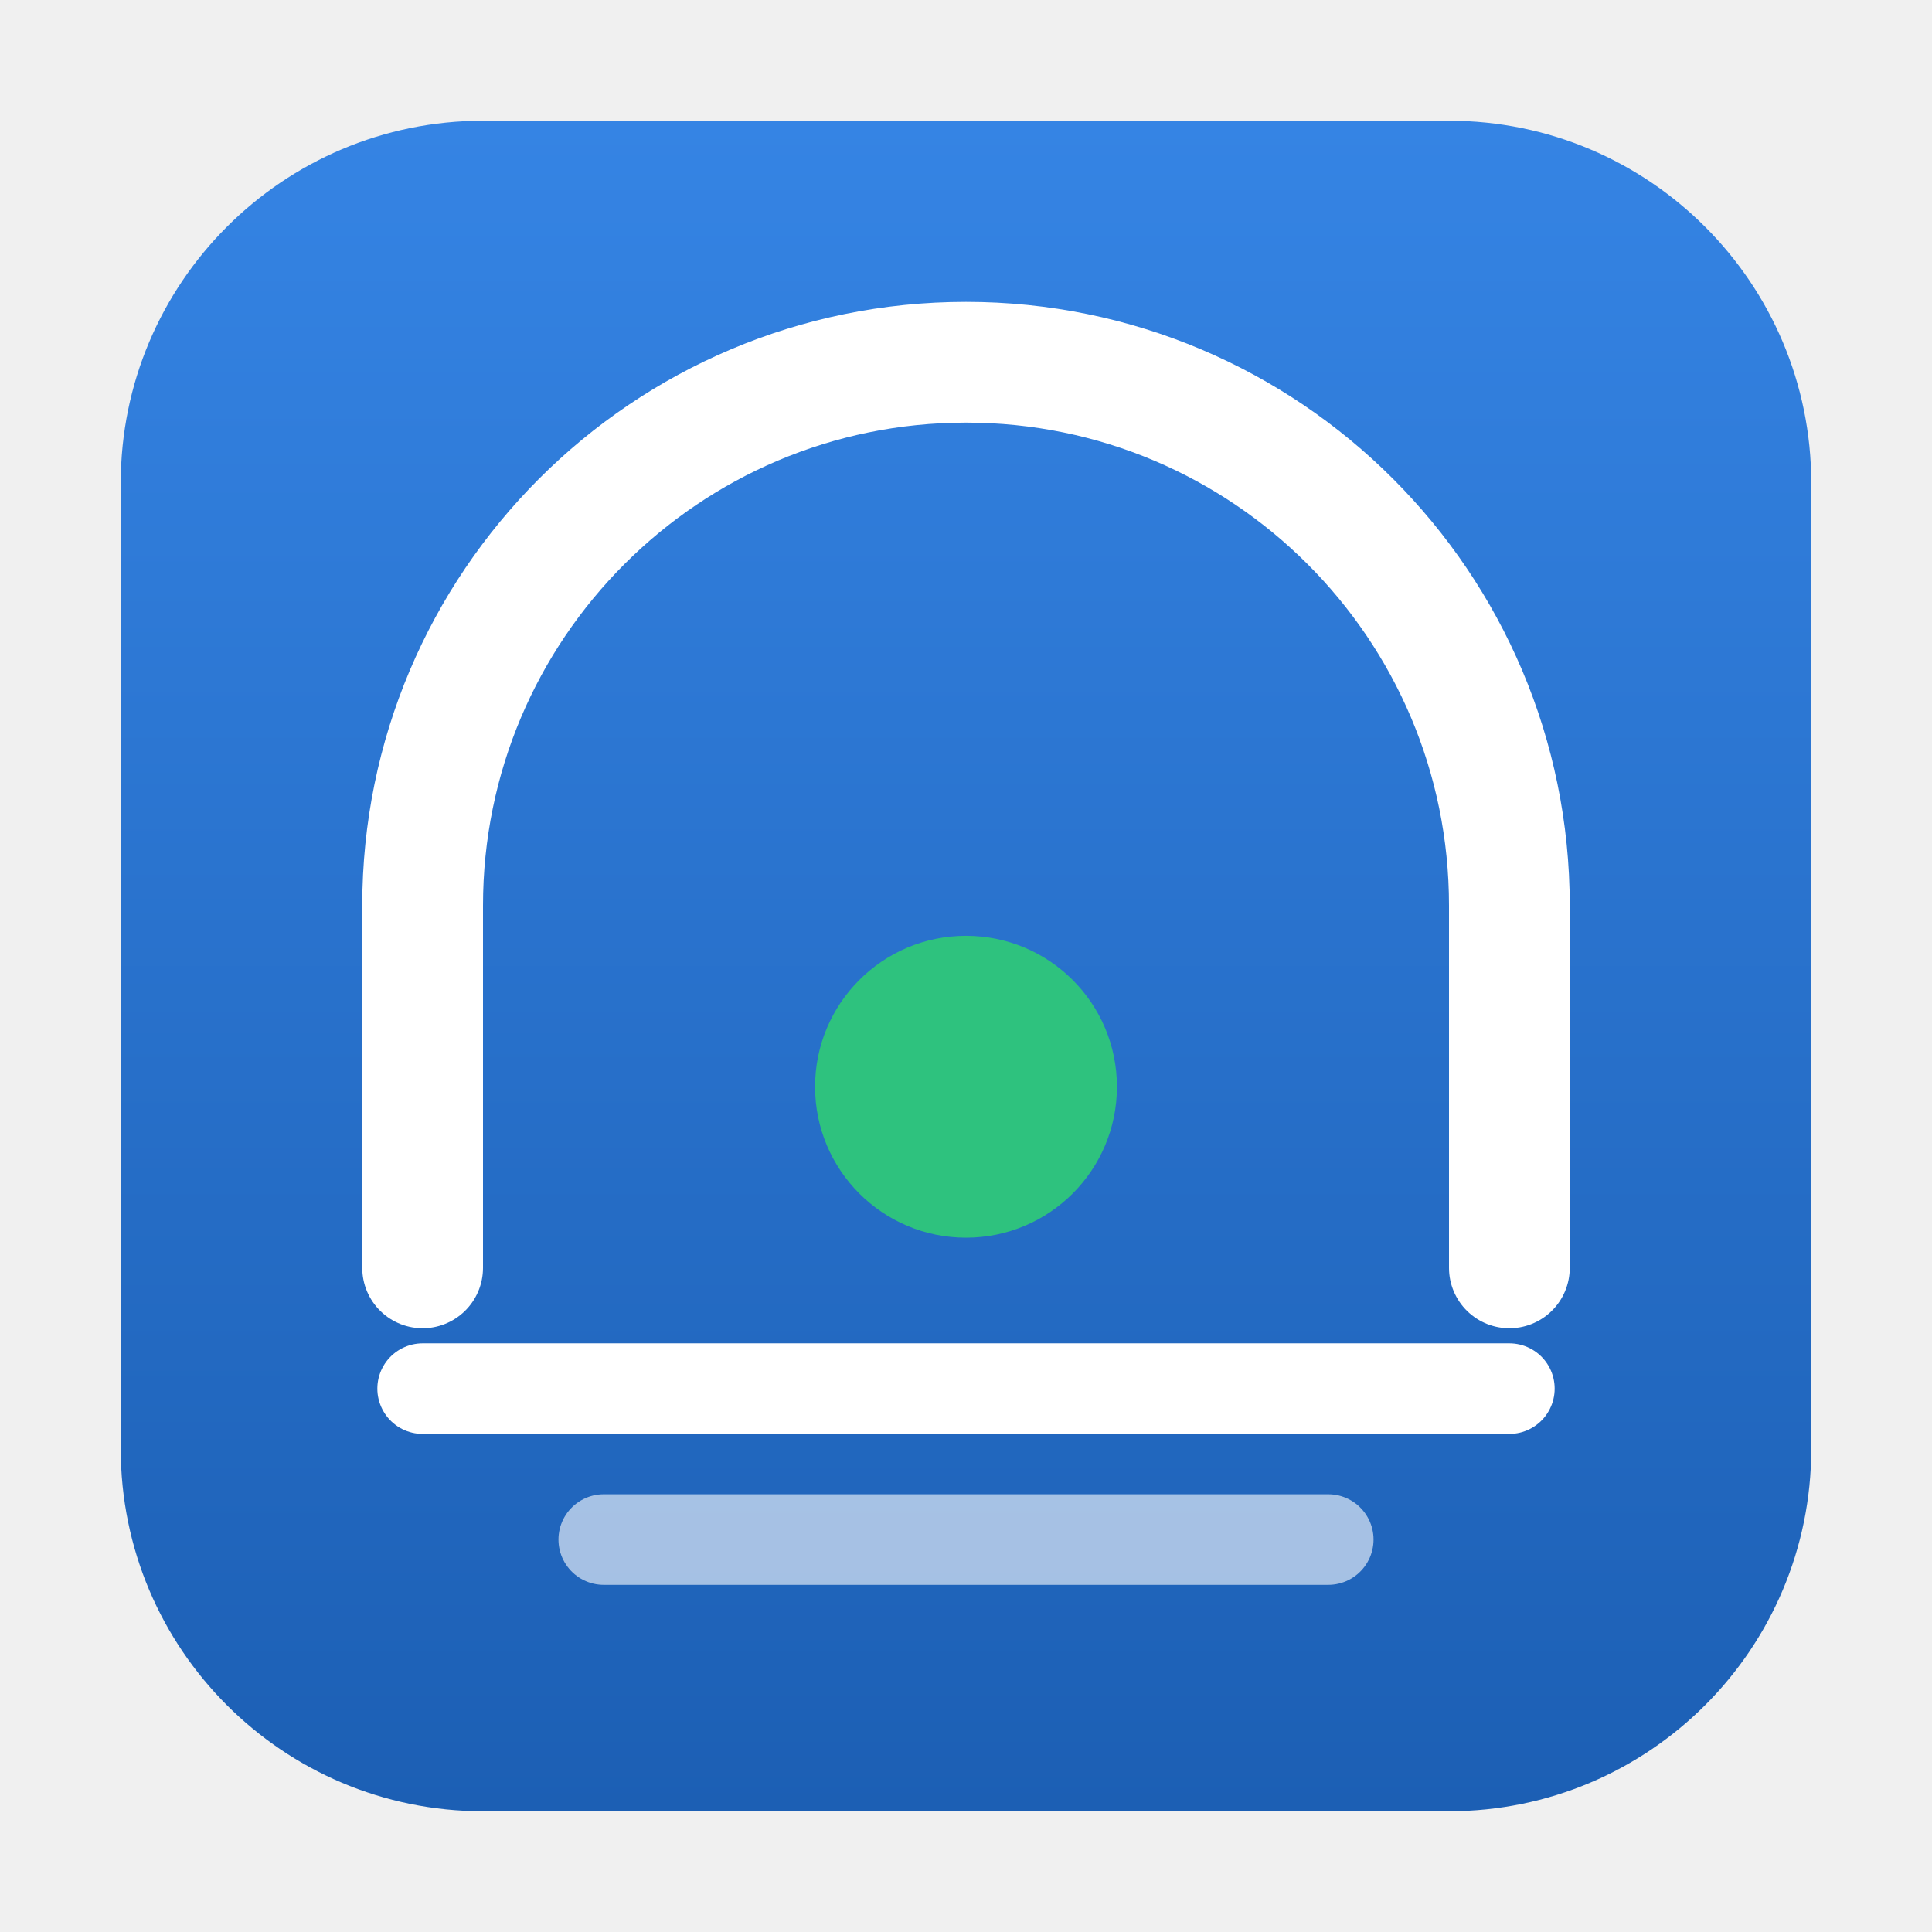
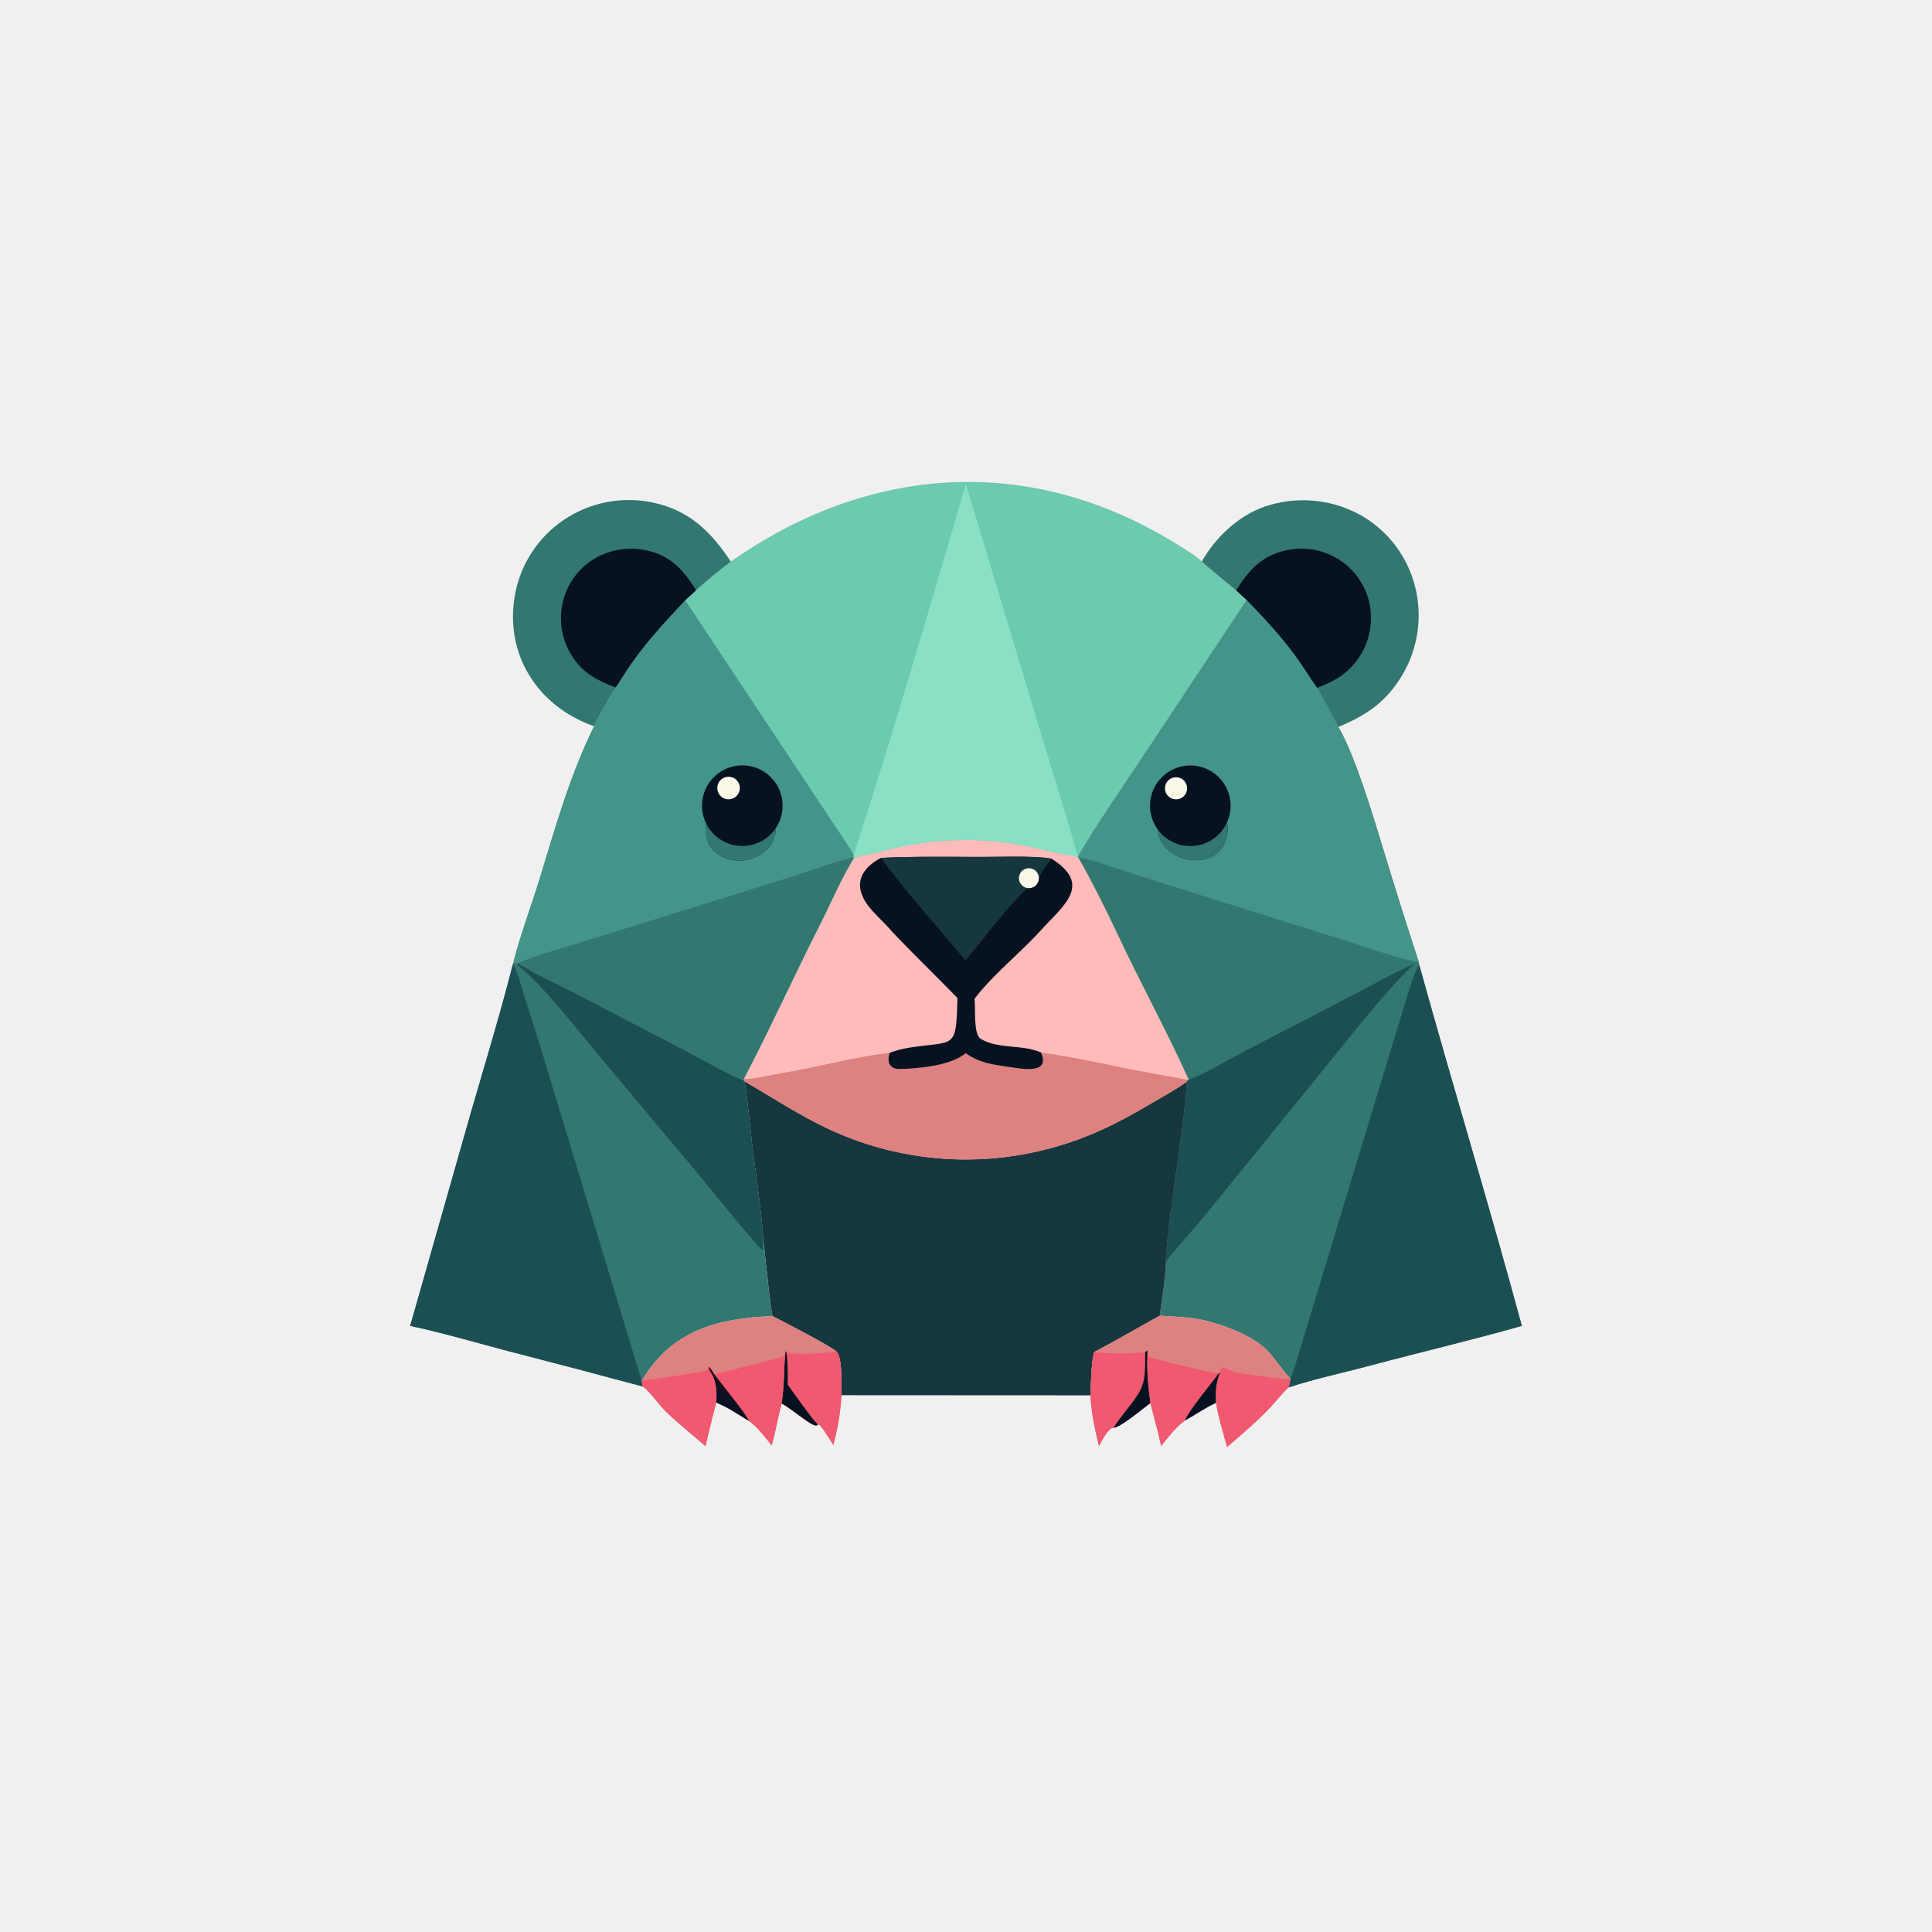
- <svg xmlns="http://www.w3.org/2000/svg" width="128" height="128" viewBox="0 0 128 128">
+ <svg xmlns="http://www.w3.org/2000/svg" width="1024" height="1024" viewBox="0 0 1024 1024">
+   <path fill="#FEBBB9" d="M387.356 297.682C460.573 246.263 545.672 240.445 622.715 287.813C626.896 290.384 633.652 294.329 636.925 297.664C642.885 302.939 649.099 307.816 655.194 312.922L660.817 318.076C670.096 327.571 678.489 336.621 686.397 347.323C690.612 353.029 694.123 358.974 698.111 364.578C702.029 371.091 705.766 378.523 709.331 385.302C718.251 400.373 727.98 433.295 733.087 449.991C739.182 470.035 745.476 490.018 751.969 509.937L752.257 511.521C769.905 575.298 789.376 638.926 806.584 702.737C780.027 710.285 752.757 716.673 726.057 723.817C711.866 727.614 696.753 730.802 682.871 735.381C683.394 733.955 683.636 732.513 683.947 731.025L683.928 730.656C680.827 727.579 675.99 720.57 672.644 716.772C664.768 707.834 647.258 701.646 635.966 699.27C630.699 698.162 620.225 697.689 614.68 697.348C603.353 703.597 591.37 710.621 580.01 716.558C578.438 720.34 578.204 734.575 577.92 739.543L446.02 739.476C446.043 736.506 446.015 733.535 445.937 730.566C445.823 726.85 445.855 718.64 443.139 716.072C436.874 711.65 416.759 701.298 409.475 697.602C407.731 688.48 407.092 678.868 405.938 669.653C405.447 665.734 405.237 661.017 404.38 657.25C404.864 653.124 400.709 622.13 399.745 615.232C397.939 602.312 396.646 585.799 394.659 573.197L394.085 572.643C388.901 570.992 368.606 559.659 362.565 556.567L305.311 526.698C296.646 522.203 282.27 515.528 274.365 510.504L273.974 510.596L272.131 510.083C275.717 495.53 281.732 479.777 286.141 465.33C294.445 438.121 302.22 410.517 314.87 384.926C315.636 382.31 324.541 367.044 326.298 364.38C327.905 362.146 329.565 359.382 331.074 357.024C340.261 342.667 351.507 330.533 363.177 318.145C365.162 316.423 367.079 314.582 368.997 312.783C374.882 307.471 381.008 302.432 387.356 297.682Z" />
+   <path fill="#6BCAAF" d="M387.356 297.682C460.573 246.263 545.672 240.445 622.715 287.813C626.896 290.384 633.652 294.329 636.925 297.664C642.885 302.939 649.099 307.816 655.194 312.922L660.817 318.076L605.351 401.613C593.73 419.113 582.041 435.759 571.424 453.922L571.596 454.548C566.687 452.683 561.419 452.66 556.523 451.313C526.618 443.09 495.643 443.15 465.792 451.652C462.602 452.561 455.036 453.532 452.521 454.786C445.599 466.102 440.439 478.531 434.447 490.346C420.717 517.418 408.239 544.958 394.194 571.885L394.085 572.643C388.901 570.992 368.606 559.659 362.565 556.567L305.311 526.698C296.646 522.203 282.27 515.528 274.365 510.504L273.974 510.596L272.131 510.083C275.717 495.53 281.732 479.777 286.141 465.33C294.445 438.121 302.22 410.517 314.87 384.926C315.636 382.31 324.541 367.044 326.298 364.38C327.905 362.146 329.565 359.382 331.074 357.024C340.261 342.667 351.507 330.533 363.177 318.145C365.162 316.423 367.079 314.582 368.997 312.783C374.882 307.471 381.008 302.432 387.356 297.682Z" />
+   <path fill="#429588" d="M363.177 318.145L424.587 410.651L442.924 438.319C445.425 442.096 450.526 449.379 452.457 453.079L452.496 454.462L452.521 454.786C445.599 466.102 440.439 478.531 434.447 490.346C420.717 517.418 408.239 544.958 394.194 571.885L394.085 572.643C388.901 570.992 368.606 559.659 362.565 556.567L305.311 526.698C296.646 522.203 282.27 515.528 274.365 510.504L273.974 510.596L272.131 510.083C275.717 495.53 281.732 479.777 286.141 465.33C294.445 438.121 302.22 410.517 314.87 384.926C315.636 382.31 324.541 367.044 326.298 364.38C327.905 362.146 329.565 359.382 331.074 357.024C340.261 342.667 351.507 330.533 363.177 318.145Z" />
+   <path fill="#327770" d="M274.365 510.504C277.76 508.756 289.4 505.092 293.22 503.924L319.626 495.833L420.836 464.311C426.437 462.585 448.54 454.778 452.496 454.462L452.521 454.786C445.599 466.102 440.439 478.531 434.447 490.346C420.717 517.418 408.239 544.958 394.194 571.885L394.085 572.643C388.901 570.992 368.606 559.659 362.565 556.567L305.311 526.698C296.646 522.203 282.27 515.528 274.365 510.504Z" />
+   <path fill="#071221" d="M374.25 436.42C369.702 427.121 372.474 415.899 380.829 409.788C389.185 403.677 400.719 404.434 408.203 411.586C415.687 418.737 416.968 430.225 411.243 438.849C411.008 455.089 388.806 461.695 378.214 450.729C374.172 446.543 374.033 441.87 374.25 436.42Z" />
+   <path fill="#327770" d="M374.25 436.42C377.614 443.298 384.402 447.851 392.043 448.352C399.683 448.854 407.008 445.229 411.243 438.849C411.008 455.089 388.806 461.695 378.214 450.729C374.172 446.543 374.033 441.87 374.25 436.42Z" />
+   <path fill="#FAF8E9" d="M385.24 411.769C388.47 411.265 391.506 413.448 392.057 416.671C392.608 419.894 390.468 422.961 387.254 423.558C385.133 423.951 382.965 423.173 381.579 421.52C380.193 419.866 379.805 417.595 380.564 415.576C381.322 413.557 383.109 412.102 385.24 411.769Z" />
+   <path fill="#89E0C4" d="M452.457 453.079C473.288 389.176 492.969 321.217 511.931 256.608L554.199 396.856L566.987 438.72C567.853 441.538 570.671 452.174 571.424 453.922L571.596 454.548C566.687 452.683 561.419 452.66 556.523 451.313C526.618 443.09 495.643 443.15 465.792 451.652C462.602 452.561 455.036 453.532 452.521 454.786L452.496 454.462L452.457 453.079Z" />
+   <path fill="#327770" d="M660.817 318.076C670.096 327.571 678.489 336.621 686.397 347.323C690.612 353.029 694.123 358.974 698.111 364.578C702.029 371.091 705.766 378.523 709.331 385.302C718.251 400.373 727.98 433.295 733.087 449.991C739.182 470.035 745.476 490.018 751.969 509.937L752.257 511.521C769.905 575.298 789.376 638.926 806.584 702.737C780.027 710.285 752.757 716.673 726.057 723.817C711.866 727.614 696.753 730.802 682.871 735.381C683.394 733.955 683.636 732.513 683.947 731.025L683.928 730.656C680.827 727.579 675.99 720.57 672.644 716.772C664.768 707.834 647.258 701.646 635.966 699.27C630.699 698.162 620.225 697.689 614.68 697.348C615.836 689.016 617.731 677.206 617.996 668.861C617.793 663.701 619.551 650.321 620.246 644.814C622.374 627.954 625.009 610.931 627.105 594.066C627.679 589.442 629.184 577.638 628.82 573.461L629.686 572.345L630.07 572.248C618.479 546.587 604.645 521.318 592.637 495.79C586.203 482.111 579.165 468.002 571.755 454.865L571.596 454.548L571.424 453.922C582.041 435.759 593.73 419.113 605.351 401.613L660.817 318.076Z" />
+   <path fill="#429588" d="M660.817 318.076C670.096 327.571 678.489 336.621 686.397 347.323C690.612 353.029 694.123 358.974 698.111 364.578C702.029 371.091 705.766 378.523 709.331 385.302C718.251 400.373 727.98 433.295 733.087 449.991C739.182 470.035 745.476 490.018 751.969 509.937C747.04 509.982 718.731 500.352 712.221 498.295L621.56 469.8L589.683 459.645C586.42 458.606 574.289 454.131 571.755 454.865L571.596 454.548L571.424 453.922C582.041 435.759 593.73 419.113 605.351 401.613L660.817 318.076Z" />
+   <path fill="#071221" d="M613.768 439.842C607.533 431.482 608.246 419.843 615.455 412.306C622.663 404.77 634.26 403.54 642.888 409.397C651.517 415.254 654.655 426.486 650.312 435.967C651.228 439.474 650.334 444.949 648.508 448.051C640.163 462.229 615.021 456.022 613.768 439.842Z" />
+   <path fill="#327770" d="M650.312 435.967C651.228 439.474 650.334 444.949 648.508 448.051C640.163 462.229 615.021 456.022 613.768 439.842C618.278 445.889 625.643 449.109 633.144 448.314C640.645 447.518 647.171 442.825 650.312 435.967Z" />
+   <path fill="#FAF8E9" d="M621.521 412.23C624.585 411.242 627.873 412.907 628.891 415.961C629.908 419.015 628.275 422.319 625.231 423.365C622.145 424.426 618.786 422.766 617.755 419.67C616.723 416.574 618.416 413.232 621.521 412.23Z" />
+   <path fill="#1C4F54" d="M752.257 511.521C769.905 575.298 789.376 638.926 806.584 702.737C780.027 710.285 752.757 716.673 726.057 723.817C711.866 727.614 696.753 730.802 682.871 735.381C683.394 733.955 683.636 732.513 683.947 731.025L683.928 730.656C685.453 727.451 687.828 719.157 688.941 715.511L696.922 689.243L731.628 574.705L743.163 536.755C744.579 532.138 749.682 513.937 752.257 511.521Z" />
+   <path fill="#1C4F54" d="M630.07 572.248C637.822 569.545 652.272 561.05 660.093 556.945L717.301 527.296C725.241 523.168 741.994 513.9 749.554 510.928C735.116 524.296 716.181 548.718 703.3 564.585L638.022 644.963C634.997 648.688 619.261 666.139 617.996 668.861C617.793 663.701 619.551 650.321 620.246 644.814C622.374 627.954 625.009 610.931 627.105 594.066C627.679 589.442 629.184 577.638 628.82 573.461L629.686 572.345L630.07 572.248Z" />
+   <path fill="#15373D" d="M394.659 573.197C408.939 581.45 423.175 590.776 437.97 597.844C474.993 615.488 517.106 619.306 556.697 608.606C576.557 603.294 592.075 595.534 609.739 585.101C616.115 581.335 622.78 577.805 628.82 573.461C629.184 577.638 627.679 589.442 627.105 594.066C625.009 610.931 622.374 627.954 620.246 644.814C619.551 650.321 617.793 663.701 617.996 668.861C617.731 677.206 615.836 689.016 614.68 697.348C603.353 703.597 591.37 710.621 580.01 716.558C578.438 720.34 578.204 734.575 577.92 739.543L446.02 739.476C446.043 736.506 446.015 733.535 445.937 730.566C445.823 726.85 445.855 718.64 443.139 716.072C436.874 711.65 416.759 701.298 409.475 697.602C407.731 688.48 407.092 678.868 405.938 669.653C405.447 665.734 405.237 661.017 404.38 657.25C404.864 653.124 400.709 622.13 399.745 615.232C397.939 602.312 396.646 585.799 394.659 573.197Z" />
+   <path fill="#DD8181" d="M551.755 557.839C573.013 560.718 593.273 565.959 614.381 569.56C619.495 570.432 624.602 571.312 629.686 572.345L628.82 573.461C622.78 577.805 616.115 581.335 609.739 585.101C592.075 595.534 576.557 603.294 556.697 608.606C517.106 619.306 474.993 615.488 437.97 597.844C423.175 590.776 408.939 581.45 394.659 573.197L394.085 572.643L394.194 571.885C398.827 572.196 409.897 569.479 414.926 568.663C433.036 565.725 453.402 560.026 471.461 558.062C469.98 563.065 471.548 566.709 476.843 566.598C487.132 566.383 504.092 564.804 511.838 558.213C519.508 563.691 526.844 564.317 535.935 565.687C542.317 566.648 556.869 569.263 551.755 557.839Z" />
+   <path fill="#071221" d="M466.904 454.701C484.3 453.865 502.124 454.159 519.585 454.205C529.398 454.231 548.143 453.477 557.287 455.099C579.388 469.029 563.48 479.998 551.543 493.216C540.906 504.996 525.869 516.899 516.497 529.425C517.168 534.438 515.755 548.147 519.817 550.618C528.998 556.204 541.779 553.409 551.755 557.839C556.869 569.263 542.317 566.648 535.935 565.687C526.844 564.317 519.508 563.691 511.838 558.213C504.092 564.804 487.132 566.383 476.843 566.598C471.548 566.709 469.98 563.065 471.461 558.062C474.812 556.781 478.288 555.856 481.832 555.302C506.153 551.453 506.814 556.972 507.456 528.96C496.085 517.203 484.157 505.777 472.902 493.888C468.424 488.392 460.897 482.521 457.683 476.164C452.554 466.02 458.801 458.994 466.904 454.701Z" />
+   <path fill="#15373D" d="M466.904 454.701C484.3 453.865 502.124 454.159 519.585 454.205C529.398 454.231 548.143 453.477 557.287 455.099C554.792 458.461 551.263 462.534 550.508 466.509C550.097 468.514 548.563 470.102 546.573 470.582C545.917 470.666 544.31 470.848 543.838 471.306C533.064 481.766 521.235 497.748 511.735 509.115C497.84 492.253 479.379 471.951 466.904 454.701Z" />
+   <path fill="#FAF8E9" d="M546.573 470.582C544.29 471.132 541.918 470.109 540.752 468.071C539.586 466.032 539.906 463.469 541.538 461.78C543.169 460.091 545.72 459.683 547.798 460.778C549.875 461.873 550.979 464.208 550.508 466.509C550.097 468.514 548.563 470.102 546.573 470.582Z" />
+   <path fill="#327770" d="M271.825 511.089L272.131 510.083L273.974 510.596L274.365 510.504C282.27 515.528 296.646 522.203 305.311 526.698L362.565 556.567C368.606 559.659 388.901 570.992 394.085 572.643L394.659 573.197C396.646 585.799 397.939 602.312 399.745 615.232C400.709 622.13 404.864 653.124 404.38 657.25C405.237 661.017 405.447 665.734 405.938 669.653C407.092 678.868 407.731 688.48 409.475 697.602C380.555 698.622 356.062 705.106 340.343 731.511L340.001 731.464L340.773 734.894C316.981 728.492 293.153 722.223 269.291 716.088C253.209 711.854 233.409 706.093 217.405 702.75L249.3 590.662C256.762 564.827 265.23 537.119 271.825 511.089Z" />
+   <path fill="#1C4F54" d="M217.405 702.75L249.3 590.662C256.762 564.827 265.23 537.119 271.825 511.089C273.91 513.3 277.136 525.666 278.389 529.534C283.9 546.504 289.184 563.547 294.24 580.658L340.001 731.464L340.773 734.894C316.981 728.492 293.153 722.223 269.291 716.088C253.209 711.854 233.409 706.093 217.405 702.75Z" />
+   <path fill="#1C4F54" d="M274.365 510.504C282.27 515.528 296.646 522.203 305.311 526.698L362.565 556.567C368.606 559.659 388.901 570.992 394.085 572.643L394.659 573.197C396.646 585.799 397.939 602.312 399.745 615.232C400.709 622.13 404.864 653.124 404.38 657.25C404.054 658.518 404.391 660.8 404.262 662.561C402.223 662.017 374.697 627.811 370.926 623.277L318.379 560.61C305.52 545.193 293.28 529.061 278.721 515.173C277.275 513.794 274.602 512.166 273.974 510.596L274.365 510.504Z" />
+   <path fill="#327770" d="M314.87 384.926C284.807 374.391 267.061 346.491 273.04 314.743C276.068 298.699 285.413 284.543 298.976 275.454C312.618 266.297 329.356 262.98 345.459 266.242C364.981 270.196 376.73 281.546 387.356 297.682C381.008 302.432 374.882 307.471 368.997 312.783C367.079 314.582 365.162 316.423 363.177 318.145C351.507 330.533 340.261 342.667 331.074 357.024C329.565 359.382 327.905 362.146 326.298 364.38C324.541 367.044 315.636 382.31 314.87 384.926Z" />
+   <path fill="#071221" d="M326.298 364.38C316.717 360.651 309.47 357.138 303.542 348.285C298.075 340.09 296.097 330.055 298.047 320.4C299.897 310.818 305.523 302.384 313.66 296.997C322.17 291.448 332.546 289.532 342.477 291.677C355.786 294.536 361.966 301.987 368.997 312.783C367.079 314.582 365.162 316.423 363.177 318.145C351.507 330.533 340.261 342.667 331.074 357.024C329.565 359.382 327.905 362.146 326.298 364.38Z" />
+   <path fill="#327770" d="M636.925 297.664C644.647 284.039 657.996 271.77 673.33 267.562C689.63 262.92 707.112 265.025 721.843 273.404C735.705 281.5 745.784 294.77 749.864 310.295C754.124 326.408 751.717 343.558 743.186 357.875C734.775 372.016 724.148 379.185 709.331 385.302C705.766 378.523 702.029 371.091 698.111 364.578C694.123 358.974 690.612 353.029 686.397 347.323C678.489 336.621 670.096 327.571 660.817 318.076L655.194 312.922C649.099 307.816 642.885 302.939 636.925 297.664Z" />
+   <path fill="#071221" d="M655.194 312.922C661.768 302.33 668.587 294.674 681.274 291.757C691.046 289.461 701.332 291.227 709.778 296.652C718.069 301.947 723.877 310.359 725.891 319.988C727.891 329.761 725.932 339.928 720.443 348.258C714.784 356.813 707.446 361.041 698.111 364.578C694.123 358.974 690.612 353.029 686.397 347.323C678.489 336.621 670.096 327.571 660.817 318.076L655.194 312.922Z" />
+   <path fill="#DD8181" d="M614.68 697.348C620.225 697.689 630.699 698.162 635.966 699.27C647.258 701.646 664.768 707.834 672.644 716.772C675.99 720.57 680.827 727.579 683.928 730.656L683.947 731.025C683.636 732.513 683.394 733.955 682.871 735.381C680.374 737.862 678.168 740.401 675.866 743.058C668.335 751.753 659.045 759.41 650.395 766.97C648.566 760.507 645.463 750.003 644.524 743.512C637.878 746.62 634.212 749.491 628.081 752.884C623.074 756.451 619.316 761.614 615.421 766.397C614.166 760.001 611.351 750.343 609.738 743.616C606.069 746.32 593.659 756.748 590.224 756.741C587.383 756.717 583.927 763.871 582.463 766.366C580.366 757.953 578.316 748.214 577.92 739.543C578.204 734.575 578.438 720.34 580.01 716.558C591.37 710.621 603.353 703.597 614.68 697.348Z" />
+   <path fill="#F0596F" d="M608.264 715.747C607.711 725.666 608.453 733.854 609.738 743.616C606.069 746.32 593.659 756.748 590.224 756.741C587.383 756.717 583.927 763.871 582.463 766.366C580.366 757.953 578.316 748.214 577.92 739.543C578.204 734.575 578.438 720.34 580.01 716.558C584.879 717.589 601.97 717.704 606.981 716.639L608.264 715.747Z" />
+   <path fill="#071221" d="M608.264 715.747C607.711 725.666 608.453 733.854 609.738 743.616C606.069 746.32 593.659 756.748 590.224 756.741C590.772 755.577 594.694 750.339 595.537 749.283C606.856 735.112 607.013 733.91 606.981 716.639L608.264 715.747Z" />
+   <path fill="#F0596F" d="M608.264 715.747C608.56 717.717 608.255 718.076 609.365 719.277C613.145 720.658 642.909 728.041 645.914 727.945L646.593 727.309C644.403 734.568 644.271 735.905 644.524 743.512C637.878 746.62 634.212 749.491 628.081 752.884C623.074 756.451 619.316 761.614 615.421 766.397C614.166 760.001 611.351 750.343 609.738 743.616C608.453 733.854 607.711 725.666 608.264 715.747Z" />
+   <path fill="#071221" d="M646.593 727.309C644.403 734.568 644.271 735.905 644.524 743.512C637.878 746.62 634.212 749.491 628.081 752.884C630.133 747.342 641.721 733.889 645.914 727.945L646.593 727.309Z" />
+   <path fill="#F0596F" d="M646.593 727.309C647.016 726.11 647.103 725.367 648.061 724.585C649.183 725.065 653.628 727.302 654.486 727.411C662.044 728.376 676.901 731.105 683.947 731.025C683.636 732.513 683.394 733.955 682.871 735.381C680.374 737.862 678.168 740.401 675.866 743.058C668.335 751.753 659.045 759.41 650.395 766.97C648.566 760.507 645.463 750.003 644.524 743.512C644.271 735.905 644.403 734.568 646.593 727.309Z" />
+   <path fill="#DD8181" d="M409.475 697.602C416.759 701.298 436.874 711.65 443.139 716.072C445.855 718.64 445.823 726.85 445.937 730.566C446.015 733.535 446.043 736.506 446.02 739.476C445.294 749.892 444.193 755.916 441.721 765.909C439.417 762.286 437.104 758.396 434.326 755.148L433.499 755.067L432.754 755.576C429.889 755.948 419.329 746.385 414.259 743.894C412.354 751.111 411.048 759.062 409.013 766.116C405.646 761.915 401.341 756.15 397.004 753.164C390.366 749.162 386.912 746.528 379.636 743.37C377.586 750.771 375.737 759.037 373.913 766.527C367.079 760.465 359.848 754.817 353.204 748.433C349.305 744.685 344.768 737.889 340.773 734.894L340.001 731.464L340.343 731.511C356.062 705.106 380.555 698.622 409.475 697.602Z" />
+   <path fill="#F0596F" d="M443.139 716.072C445.855 718.64 445.823 726.85 445.937 730.566C446.015 733.535 446.043 736.506 446.02 739.476C445.294 749.892 444.193 755.916 441.721 765.909C439.417 762.286 437.104 758.396 434.326 755.148L433.499 755.067L432.754 755.576C429.889 755.948 419.329 746.385 414.259 743.894C415.872 733.438 415.282 726.472 416.285 716.866L416.267 716.113L416.766 716.751C421.78 718.351 437.969 717.523 443.139 716.072Z" />
+   <path fill="#071221" d="M416.285 716.866L416.267 716.113L416.766 716.751C417.622 720.501 417.476 729.661 417.534 733.924C420.769 738.435 430.027 751.719 433.499 755.067L432.754 755.576C429.889 755.948 419.329 746.385 414.259 743.894C415.872 733.438 415.282 726.472 416.285 716.866Z" />
+   <path fill="#F0596F" d="M378.602 728.361C390.096 725.825 402.043 722.262 413.553 719.51C415.429 719.061 415.482 718.444 416.285 716.866C415.282 726.472 415.872 733.438 414.259 743.894C412.354 751.111 411.048 759.062 409.013 766.116C405.646 761.915 401.341 756.15 397.004 753.164C390.366 749.162 386.912 746.528 379.636 743.37C379.979 738.223 379.778 732.308 376.937 727.828C376.229 726.712 375.95 726.266 375.656 724.96L375.891 724.388C377.033 725.864 377.621 726.766 378.602 728.361Z" />
  <defs>
-     <linearGradient id="g" x1="0" y1="0" x2="0" y2="1">
-       <stop offset="0" stop-color="#3584e4" />
-       <stop offset="1" stop-color="#1c5fb4" />
+     <linearGradient id="gradient_0" gradientUnits="userSpaceOnUse" x1="386.994" y1="734.709" x2="380.692" y2="741.845">
+       <stop offset="0" stop-color="#1E0F19" />
+       <stop offset="1" stop-color="#041226" />
    </linearGradient>
  </defs>
-   <rect x="8" y="8" width="112" height="112" rx="24" fill="url(#g)" />
-   <path d="M28 84 V60 a36 36 0 0 1 72 0 V84" fill="none" stroke="#ffffff" stroke-width="8" stroke-linecap="round" />
-   <circle cx="64" cy="72" r="10" fill="#2ec27e" />
-   <line x1="28" y1="92" x2="100" y2="92" stroke="#ffffff" stroke-width="6" stroke-linecap="round" />
-   <line x1="40" y1="102" x2="88" y2="102" stroke="#ffffff" stroke-width="6" stroke-linecap="round" opacity="0.6" />
+   <path fill="url(#gradient_0)" d="M375.656 724.96L375.891 724.388C377.033 725.864 377.621 726.766 378.602 728.361C383.153 734.524 394.116 747.607 397.004 753.164C390.366 749.162 386.912 746.528 379.636 743.37C379.979 738.223 379.778 732.308 376.937 727.828C376.229 726.712 375.95 726.266 375.656 724.96Z" />
+   <path fill="#F0596F" d="M375.656 724.96C375.95 726.266 376.229 726.712 376.937 727.828C379.778 732.308 379.979 738.223 379.636 743.37C377.586 750.771 375.737 759.037 373.913 766.527C367.079 760.465 359.848 754.817 353.204 748.433C349.305 744.685 344.768 737.889 340.773 734.894L340.001 731.464L340.343 731.511C348.039 730.917 366.152 728.199 374.238 726.449C374.794 725.865 375.267 725.369 375.656 724.96Z" />
</svg>
